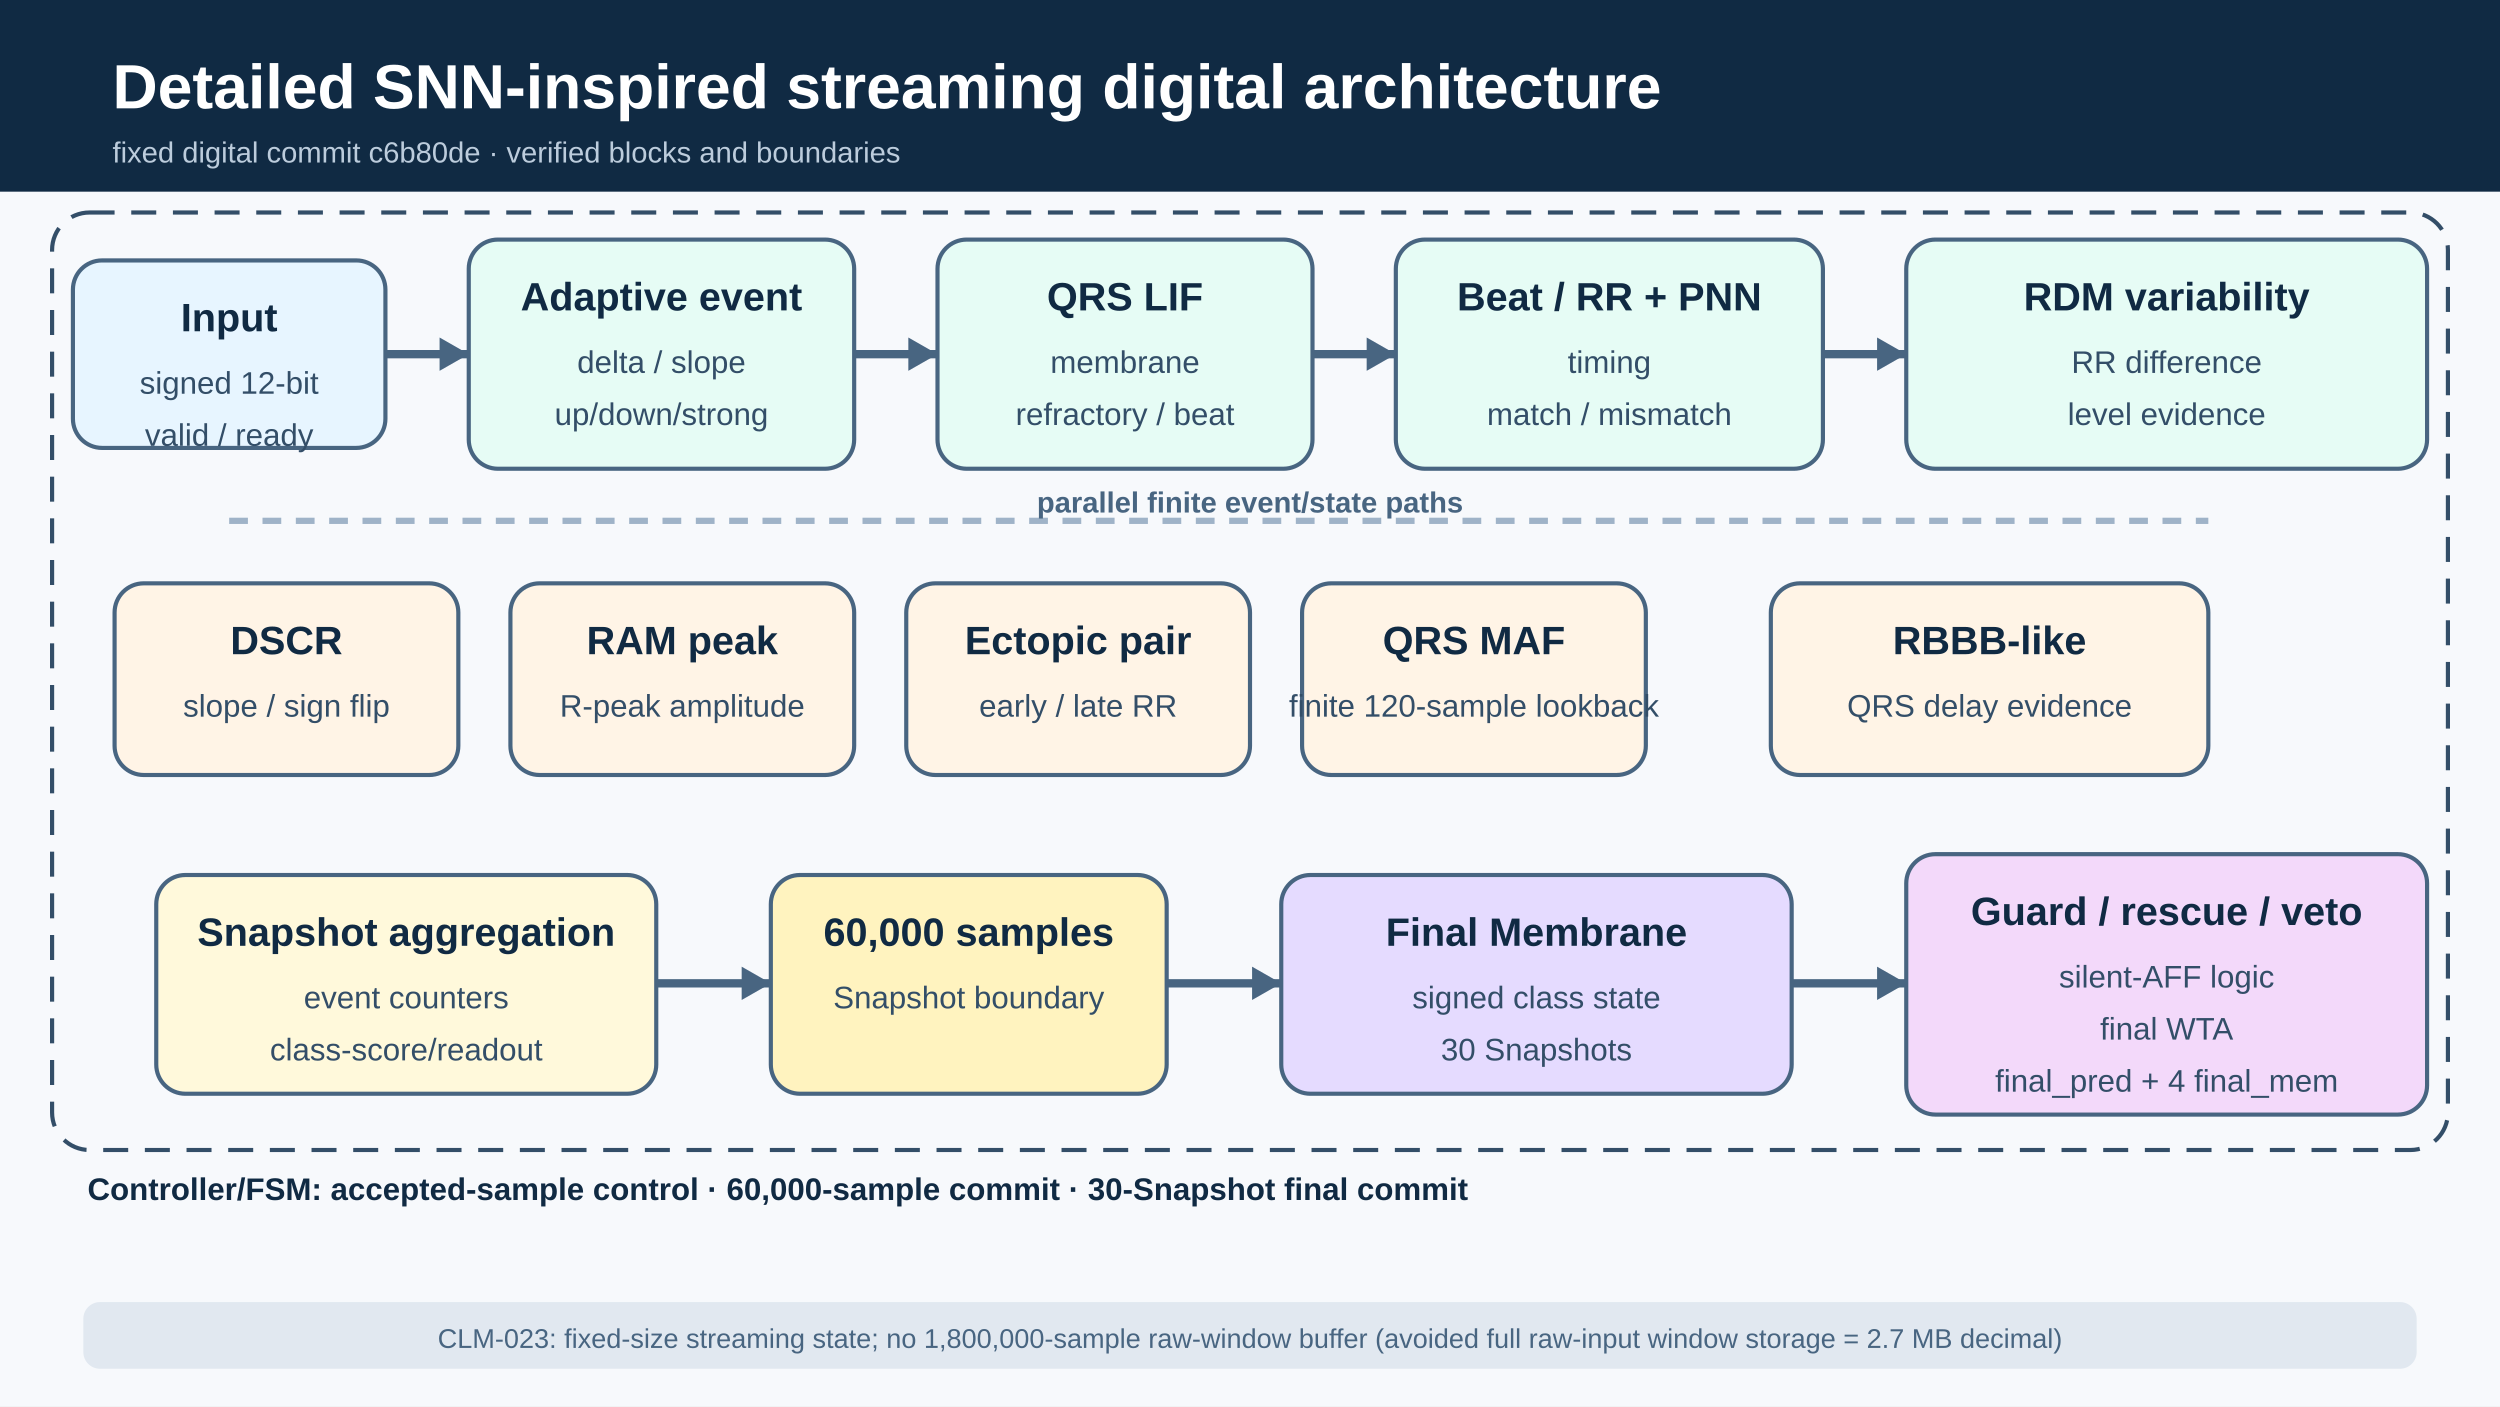
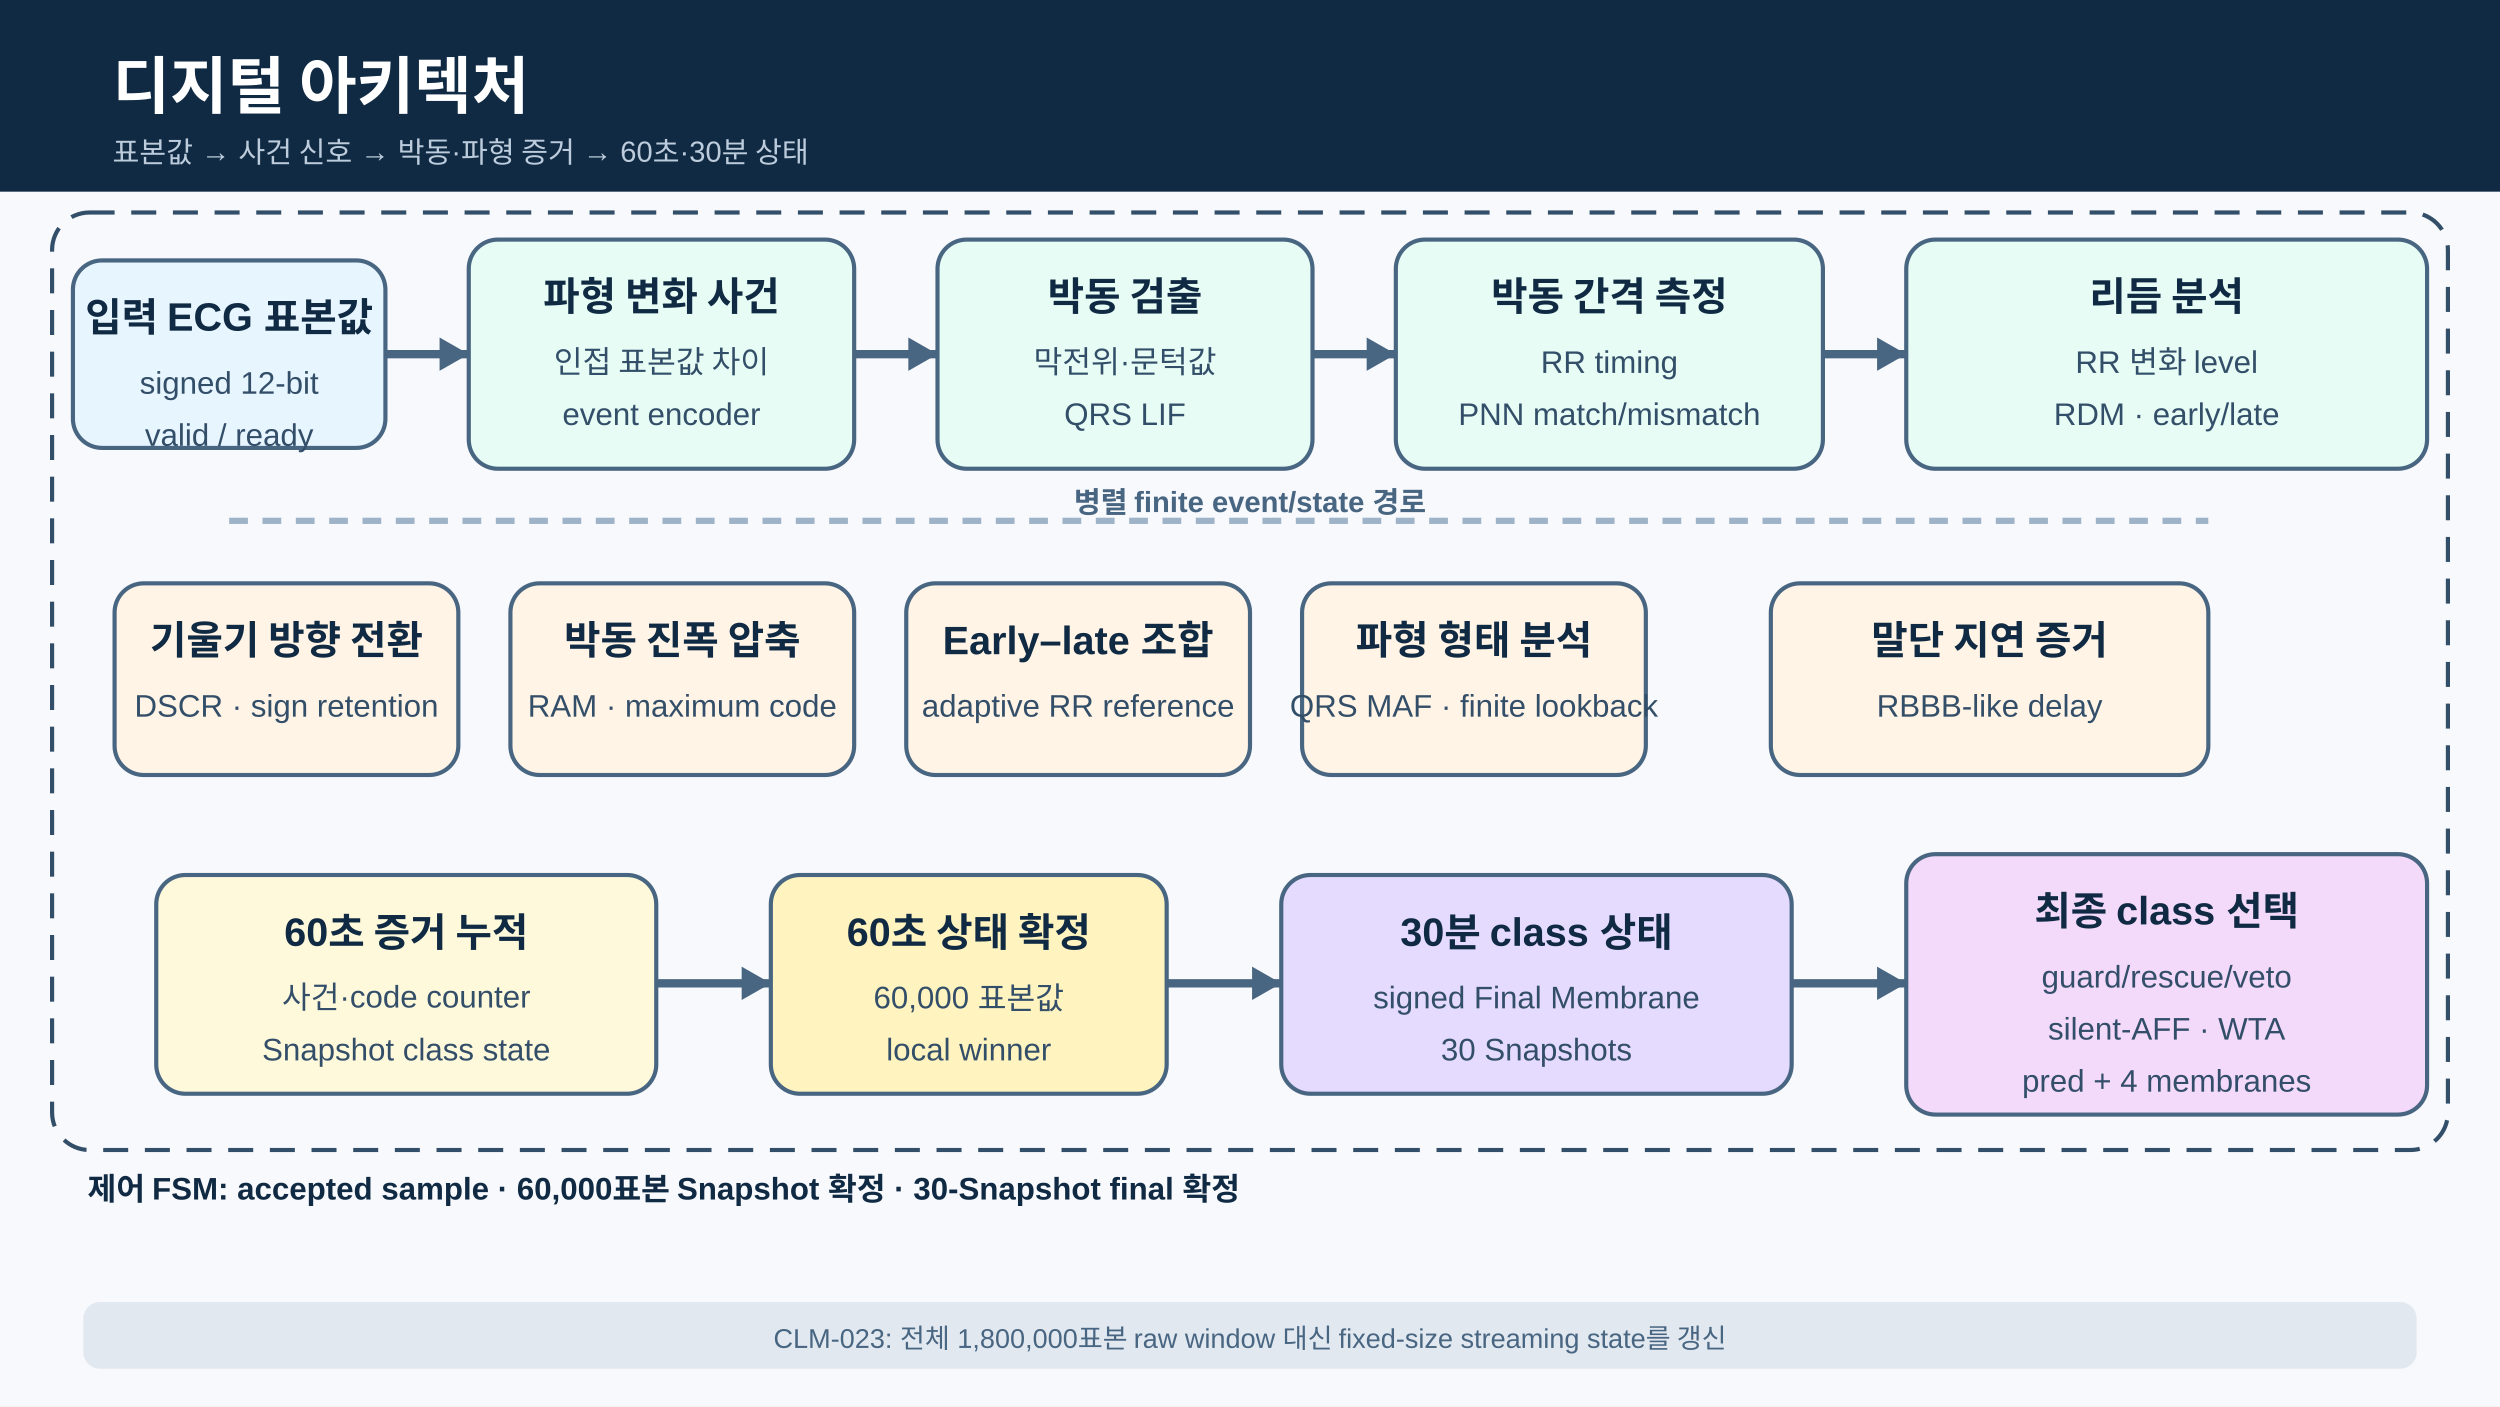
<svg xmlns="http://www.w3.org/2000/svg" width="1200" height="675" viewBox="0 0 1200 675">
  <rect width="1200" height="675" fill="#f7f9fc" />
  <rect x="0" y="0" width="1200" height="92" fill="#102a43" />
-   <text x="54" y="52" font-family="Arial, Noto Sans KR, sans-serif" font-size="30" font-weight="700" fill="white">Detailed SNN-inspired streaming digital architecture</text>
-   <text x="54" y="78" font-family="Arial, Noto Sans KR, sans-serif" font-size="14" fill="#bcccdc">fixed digital commit c6b80de · verified blocks and boundaries</text>
+   <text x="54" y="52" font-family="Arial, Noto Sans KR, sans-serif" font-size="30" font-weight="700" fill="white">디지털 아키텍처</text>
+   <text x="54" y="78" font-family="Arial, Noto Sans KR, sans-serif" font-size="14" fill="#bcccdc">표본값 → 사건 신호 → 박동·파형 증거 → 60초·30분 상태</text>
  <rect x="35" y="125" width="150" height="90" rx="14" fill="#e7f5ff" stroke="#486581" stroke-width="2" />
-   <text x="110.0" y="159" text-anchor="middle" font-family="Arial, Noto Sans KR, sans-serif" font-size="19" font-weight="700" fill="#102a43">Input</text>
+   <text x="110.0" y="159" text-anchor="middle" font-family="Arial, Noto Sans KR, sans-serif" font-size="19" font-weight="700" fill="#102a43">입력 ECG 표본값</text>
  <text x="110.0" y="189" text-anchor="middle" font-family="Arial, Noto Sans KR, sans-serif" font-size="15" font-weight="400" fill="#334e68">signed 12-bit</text>
  <text x="110.0" y="214" text-anchor="middle" font-family="Arial, Noto Sans KR, sans-serif" font-size="15" font-weight="400" fill="#334e68">valid / ready</text>
  <rect x="225" y="115" width="185" height="110" rx="14" fill="#e6fcf5" stroke="#486581" stroke-width="2" />
-   <text x="317.5" y="149" text-anchor="middle" font-family="Arial, Noto Sans KR, sans-serif" font-size="19" font-weight="700" fill="#102a43">Adaptive event</text>
-   <text x="317.5" y="179" text-anchor="middle" font-family="Arial, Noto Sans KR, sans-serif" font-size="15" font-weight="400" fill="#334e68">delta / slope</text>
-   <text x="317.5" y="204" text-anchor="middle" font-family="Arial, Noto Sans KR, sans-serif" font-size="15" font-weight="400" fill="#334e68">up/down/strong</text>
+   <text x="317.5" y="149" text-anchor="middle" font-family="Arial, Noto Sans KR, sans-serif" font-size="19" font-weight="700" fill="#102a43">파형 변화 사건</text>
+   <text x="317.5" y="179" text-anchor="middle" font-family="Arial, Noto Sans KR, sans-serif" font-size="15" font-weight="400" fill="#334e68">인접 표본값 차이</text>
+   <text x="317.5" y="204" text-anchor="middle" font-family="Arial, Noto Sans KR, sans-serif" font-size="15" font-weight="400" fill="#334e68">event encoder</text>
  <rect x="450" y="115" width="180" height="110" rx="14" fill="#e6fcf5" stroke="#486581" stroke-width="2" />
-   <text x="540.0" y="149" text-anchor="middle" font-family="Arial, Noto Sans KR, sans-serif" font-size="19" font-weight="700" fill="#102a43">QRS LIF</text>
-   <text x="540.0" y="179" text-anchor="middle" font-family="Arial, Noto Sans KR, sans-serif" font-size="15" font-weight="400" fill="#334e68">membrane</text>
-   <text x="540.0" y="204" text-anchor="middle" font-family="Arial, Noto Sans KR, sans-serif" font-size="15" font-weight="400" fill="#334e68">refractory / beat</text>
+   <text x="540.0" y="149" text-anchor="middle" font-family="Arial, Noto Sans KR, sans-serif" font-size="19" font-weight="700" fill="#102a43">박동 검출</text>
+   <text x="540.0" y="179" text-anchor="middle" font-family="Arial, Noto Sans KR, sans-serif" font-size="15" font-weight="400" fill="#334e68">막전위·문턱값</text>
+   <text x="540.0" y="204" text-anchor="middle" font-family="Arial, Noto Sans KR, sans-serif" font-size="15" font-weight="400" fill="#334e68">QRS LIF</text>
  <rect x="670" y="115" width="205" height="110" rx="14" fill="#e6fcf5" stroke="#486581" stroke-width="2" />
-   <text x="772.5" y="149" text-anchor="middle" font-family="Arial, Noto Sans KR, sans-serif" font-size="19" font-weight="700" fill="#102a43">Beat / RR + PNN</text>
-   <text x="772.5" y="179" text-anchor="middle" font-family="Arial, Noto Sans KR, sans-serif" font-size="15" font-weight="400" fill="#334e68">timing</text>
-   <text x="772.5" y="204" text-anchor="middle" font-family="Arial, Noto Sans KR, sans-serif" font-size="15" font-weight="400" fill="#334e68">match / mismatch</text>
+   <text x="772.5" y="149" text-anchor="middle" font-family="Arial, Noto Sans KR, sans-serif" font-size="19" font-weight="700" fill="#102a43">박동 간격 측정</text>
+   <text x="772.5" y="179" text-anchor="middle" font-family="Arial, Noto Sans KR, sans-serif" font-size="15" font-weight="400" fill="#334e68">RR timing</text>
+   <text x="772.5" y="204" text-anchor="middle" font-family="Arial, Noto Sans KR, sans-serif" font-size="15" font-weight="400" fill="#334e68">PNN match/mismatch</text>
  <rect x="915" y="115" width="250" height="110" rx="14" fill="#e6fcf5" stroke="#486581" stroke-width="2" />
-   <text x="1040.0" y="149" text-anchor="middle" font-family="Arial, Noto Sans KR, sans-serif" font-size="19" font-weight="700" fill="#102a43">RDM variability</text>
-   <text x="1040.0" y="179" text-anchor="middle" font-family="Arial, Noto Sans KR, sans-serif" font-size="15" font-weight="400" fill="#334e68">RR difference</text>
-   <text x="1040.0" y="204" text-anchor="middle" font-family="Arial, Noto Sans KR, sans-serif" font-size="15" font-weight="400" fill="#334e68">level evidence</text>
+   <text x="1040.0" y="149" text-anchor="middle" font-family="Arial, Noto Sans KR, sans-serif" font-size="19" font-weight="700" fill="#102a43">리듬 분석</text>
+   <text x="1040.0" y="179" text-anchor="middle" font-family="Arial, Noto Sans KR, sans-serif" font-size="15" font-weight="400" fill="#334e68">RR 변화 level</text>
+   <text x="1040.0" y="204" text-anchor="middle" font-family="Arial, Noto Sans KR, sans-serif" font-size="15" font-weight="400" fill="#334e68">RDM · early/late</text>
  <line x1="185" y1="170" x2="225" y2="170" stroke="#486581" stroke-width="4" />
  <polygon points="225,170 211,162 211,178" fill="#486581" />
  <line x1="410" y1="170" x2="450" y2="170" stroke="#486581" stroke-width="4" />
  <polygon points="450,170 436,162 436,178" fill="#486581" />
  <line x1="630" y1="170" x2="670" y2="170" stroke="#486581" stroke-width="4" />
  <polygon points="670,170 656,162 656,178" fill="#486581" />
  <line x1="875" y1="170" x2="915" y2="170" stroke="#486581" stroke-width="4" />
  <polygon points="915,170 901,162 901,178" fill="#486581" />
  <rect x="55" y="280" width="165" height="92" rx="14" fill="#fff4e6" stroke="#486581" stroke-width="2" />
-   <text x="137.5" y="314" text-anchor="middle" font-family="Arial, Noto Sans KR, sans-serif" font-size="19" font-weight="700" fill="#102a43">DSCR</text>
-   <text x="137.5" y="344" text-anchor="middle" font-family="Arial, Noto Sans KR, sans-serif" font-size="15" font-weight="400" fill="#334e68">slope / sign flip</text>
+   <text x="137.5" y="314" text-anchor="middle" font-family="Arial, Noto Sans KR, sans-serif" font-size="19" font-weight="700" fill="#102a43">기울기 방향 전환</text>
+   <text x="137.5" y="344" text-anchor="middle" font-family="Arial, Noto Sans KR, sans-serif" font-size="15" font-weight="400" fill="#334e68">DSCR · sign retention</text>
  <rect x="245" y="280" width="165" height="92" rx="14" fill="#fff4e6" stroke="#486581" stroke-width="2" />
-   <text x="327.5" y="314" text-anchor="middle" font-family="Arial, Noto Sans KR, sans-serif" font-size="19" font-weight="700" fill="#102a43">RAM peak</text>
-   <text x="327.5" y="344" text-anchor="middle" font-family="Arial, Noto Sans KR, sans-serif" font-size="15" font-weight="400" fill="#334e68">R-peak amplitude</text>
+   <text x="327.5" y="314" text-anchor="middle" font-family="Arial, Noto Sans KR, sans-serif" font-size="19" font-weight="700" fill="#102a43">박동 진폭 압축</text>
+   <text x="327.5" y="344" text-anchor="middle" font-family="Arial, Noto Sans KR, sans-serif" font-size="15" font-weight="400" fill="#334e68">RAM · maximum code</text>
  <rect x="435" y="280" width="165" height="92" rx="14" fill="#fff4e6" stroke="#486581" stroke-width="2" />
-   <text x="517.5" y="314" text-anchor="middle" font-family="Arial, Noto Sans KR, sans-serif" font-size="19" font-weight="700" fill="#102a43">Ectopic pair</text>
-   <text x="517.5" y="344" text-anchor="middle" font-family="Arial, Noto Sans KR, sans-serif" font-size="15" font-weight="400" fill="#334e68">early / late RR</text>
+   <text x="517.5" y="314" text-anchor="middle" font-family="Arial, Noto Sans KR, sans-serif" font-size="19" font-weight="700" fill="#102a43">Early–late 조합</text>
+   <text x="517.5" y="344" text-anchor="middle" font-family="Arial, Noto Sans KR, sans-serif" font-size="15" font-weight="400" fill="#334e68">adaptive RR reference</text>
  <rect x="625" y="280" width="165" height="92" rx="14" fill="#fff4e6" stroke="#486581" stroke-width="2" />
-   <text x="707.5" y="314" text-anchor="middle" font-family="Arial, Noto Sans KR, sans-serif" font-size="19" font-weight="700" fill="#102a43">QRS MAF</text>
-   <text x="707.5" y="344" text-anchor="middle" font-family="Arial, Noto Sans KR, sans-serif" font-size="15" font-weight="400" fill="#334e68">finite 120-sample lookback</text>
+   <text x="707.5" y="314" text-anchor="middle" font-family="Arial, Noto Sans KR, sans-serif" font-size="19" font-weight="700" fill="#102a43">파형 형태 분석</text>
+   <text x="707.5" y="344" text-anchor="middle" font-family="Arial, Noto Sans KR, sans-serif" font-size="15" font-weight="400" fill="#334e68">QRS MAF · finite lookback</text>
  <rect x="850" y="280" width="210" height="92" rx="14" fill="#fff4e6" stroke="#486581" stroke-width="2" />
-   <text x="955.0" y="314" text-anchor="middle" font-family="Arial, Noto Sans KR, sans-serif" font-size="19" font-weight="700" fill="#102a43">RBBB-like</text>
-   <text x="955.0" y="344" text-anchor="middle" font-family="Arial, Noto Sans KR, sans-serif" font-size="15" font-weight="400" fill="#334e68">QRS delay evidence</text>
+   <text x="955.0" y="314" text-anchor="middle" font-family="Arial, Noto Sans KR, sans-serif" font-size="19" font-weight="700" fill="#102a43">말단 지연 증거</text>
+   <text x="955.0" y="344" text-anchor="middle" font-family="Arial, Noto Sans KR, sans-serif" font-size="15" font-weight="400" fill="#334e68">RBBB-like delay</text>
  <line x1="110" y1="250" x2="1060" y2="250" stroke="#9fb3c8" stroke-width="3" stroke-dasharray="9 7" />
-   <text x="600" y="246" text-anchor="middle" font-family="Arial, Noto Sans KR, sans-serif" font-size="14" font-weight="600" fill="#486581">parallel finite event/state paths</text>
+   <text x="600" y="246" text-anchor="middle" font-family="Arial, Noto Sans KR, sans-serif" font-size="14" font-weight="600" fill="#486581">병렬 finite event/state 경로</text>
  <rect x="75" y="420" width="240" height="105" rx="14" fill="#fff9db" stroke="#486581" stroke-width="2" />
-   <text x="195.0" y="454" text-anchor="middle" font-family="Arial, Noto Sans KR, sans-serif" font-size="19" font-weight="700" fill="#102a43">Snapshot aggregation</text>
-   <text x="195.0" y="484" text-anchor="middle" font-family="Arial, Noto Sans KR, sans-serif" font-size="15" font-weight="400" fill="#334e68">event counters</text>
-   <text x="195.0" y="509" text-anchor="middle" font-family="Arial, Noto Sans KR, sans-serif" font-size="15" font-weight="400" fill="#334e68">class-score/readout</text>
+   <text x="195.0" y="454" text-anchor="middle" font-family="Arial, Noto Sans KR, sans-serif" font-size="19" font-weight="700" fill="#102a43">60초 증거 누적</text>
+   <text x="195.0" y="484" text-anchor="middle" font-family="Arial, Noto Sans KR, sans-serif" font-size="15" font-weight="400" fill="#334e68">사건·code counter</text>
+   <text x="195.0" y="509" text-anchor="middle" font-family="Arial, Noto Sans KR, sans-serif" font-size="15" font-weight="400" fill="#334e68">Snapshot class state</text>
  <rect x="370" y="420" width="190" height="105" rx="14" fill="#fff3bf" stroke="#486581" stroke-width="2" />
-   <text x="465.0" y="454" text-anchor="middle" font-family="Arial, Noto Sans KR, sans-serif" font-size="19" font-weight="700" fill="#102a43">60,000 samples</text>
-   <text x="465.0" y="484" text-anchor="middle" font-family="Arial, Noto Sans KR, sans-serif" font-size="15" font-weight="400" fill="#334e68">Snapshot boundary</text>
+   <text x="465.0" y="454" text-anchor="middle" font-family="Arial, Noto Sans KR, sans-serif" font-size="19" font-weight="700" fill="#102a43">60초 상태 확정</text>
+   <text x="465.0" y="484" text-anchor="middle" font-family="Arial, Noto Sans KR, sans-serif" font-size="15" font-weight="400" fill="#334e68">60,000 표본값</text>
+   <text x="465.0" y="509" text-anchor="middle" font-family="Arial, Noto Sans KR, sans-serif" font-size="15" font-weight="400" fill="#334e68">local winner</text>
  <rect x="615" y="420" width="245" height="105" rx="14" fill="#e5dbff" stroke="#486581" stroke-width="2" />
-   <text x="737.5" y="454" text-anchor="middle" font-family="Arial, Noto Sans KR, sans-serif" font-size="19" font-weight="700" fill="#102a43">Final Membrane</text>
-   <text x="737.5" y="484" text-anchor="middle" font-family="Arial, Noto Sans KR, sans-serif" font-size="15" font-weight="400" fill="#334e68">signed class state</text>
+   <text x="737.5" y="454" text-anchor="middle" font-family="Arial, Noto Sans KR, sans-serif" font-size="19" font-weight="700" fill="#102a43">30분 class 상태</text>
+   <text x="737.5" y="484" text-anchor="middle" font-family="Arial, Noto Sans KR, sans-serif" font-size="15" font-weight="400" fill="#334e68">signed Final Membrane</text>
  <text x="737.5" y="509" text-anchor="middle" font-family="Arial, Noto Sans KR, sans-serif" font-size="15" font-weight="400" fill="#334e68">30 Snapshots</text>
  <rect x="915" y="410" width="250" height="125" rx="14" fill="#f3d9fa" stroke="#486581" stroke-width="2" />
-   <text x="1040.0" y="444" text-anchor="middle" font-family="Arial, Noto Sans KR, sans-serif" font-size="19" font-weight="700" fill="#102a43">Guard / rescue / veto</text>
-   <text x="1040.0" y="474" text-anchor="middle" font-family="Arial, Noto Sans KR, sans-serif" font-size="15" font-weight="400" fill="#334e68">silent-AFF logic</text>
-   <text x="1040.0" y="499" text-anchor="middle" font-family="Arial, Noto Sans KR, sans-serif" font-size="15" font-weight="400" fill="#334e68">final WTA</text>
-   <text x="1040.0" y="524" text-anchor="middle" font-family="Arial, Noto Sans KR, sans-serif" font-size="15" font-weight="400" fill="#334e68">final_pred + 4 final_mem</text>
+   <text x="1040.0" y="444" text-anchor="middle" font-family="Arial, Noto Sans KR, sans-serif" font-size="19" font-weight="700" fill="#102a43">최종 class 선택</text>
+   <text x="1040.0" y="474" text-anchor="middle" font-family="Arial, Noto Sans KR, sans-serif" font-size="15" font-weight="400" fill="#334e68">guard/rescue/veto</text>
+   <text x="1040.0" y="499" text-anchor="middle" font-family="Arial, Noto Sans KR, sans-serif" font-size="15" font-weight="400" fill="#334e68">silent-AFF · WTA</text>
+   <text x="1040.0" y="524" text-anchor="middle" font-family="Arial, Noto Sans KR, sans-serif" font-size="15" font-weight="400" fill="#334e68">pred + 4 membranes</text>
  <line x1="315" y1="472" x2="370" y2="472" stroke="#486581" stroke-width="4" />
  <polygon points="370,472 356,464 356,480" fill="#486581" />
  <line x1="560" y1="472" x2="615" y2="472" stroke="#486581" stroke-width="4" />
  <polygon points="615,472 601,464 601,480" fill="#486581" />
  <line x1="860" y1="472" x2="915" y2="472" stroke="#486581" stroke-width="4" />
  <polygon points="915,472 901,464 901,480" fill="#486581" />
  <rect x="25" y="102" width="1150" height="450" rx="18" fill="none" stroke="#334e68" stroke-width="2" stroke-dasharray="12 8" />
-   <text x="42" y="576" text-anchor="start" font-family="Arial, Noto Sans KR, sans-serif" font-size="15" font-weight="700" fill="#102a43">Controller/FSM: accepted-sample control · 60,000-sample commit · 30-Snapshot final commit</text>
+   <text x="42" y="576" text-anchor="start" font-family="Arial, Noto Sans KR, sans-serif" font-size="15" font-weight="700" fill="#102a43">제어 FSM: accepted sample · 60,000표본 Snapshot 확정 · 30-Snapshot final 확정</text>
  <rect x="40" y="625" width="1120" height="32" rx="8" fill="#e1e8f0" />
-   <text x="600" y="647" text-anchor="middle" font-family="Arial, Noto Sans KR, sans-serif" font-size="13" font-weight="400" fill="#486581">CLM-023: fixed-size streaming state; no 1,800,000-sample raw-window buffer (avoided full raw-input window storage = 2.7 MB decimal)</text>
+   <text x="600" y="647" text-anchor="middle" font-family="Arial, Noto Sans KR, sans-serif" font-size="13" font-weight="400" fill="#486581">CLM-023: 전체 1,800,000표본 raw window 대신 fixed-size streaming state를 갱신</text>
</svg>
